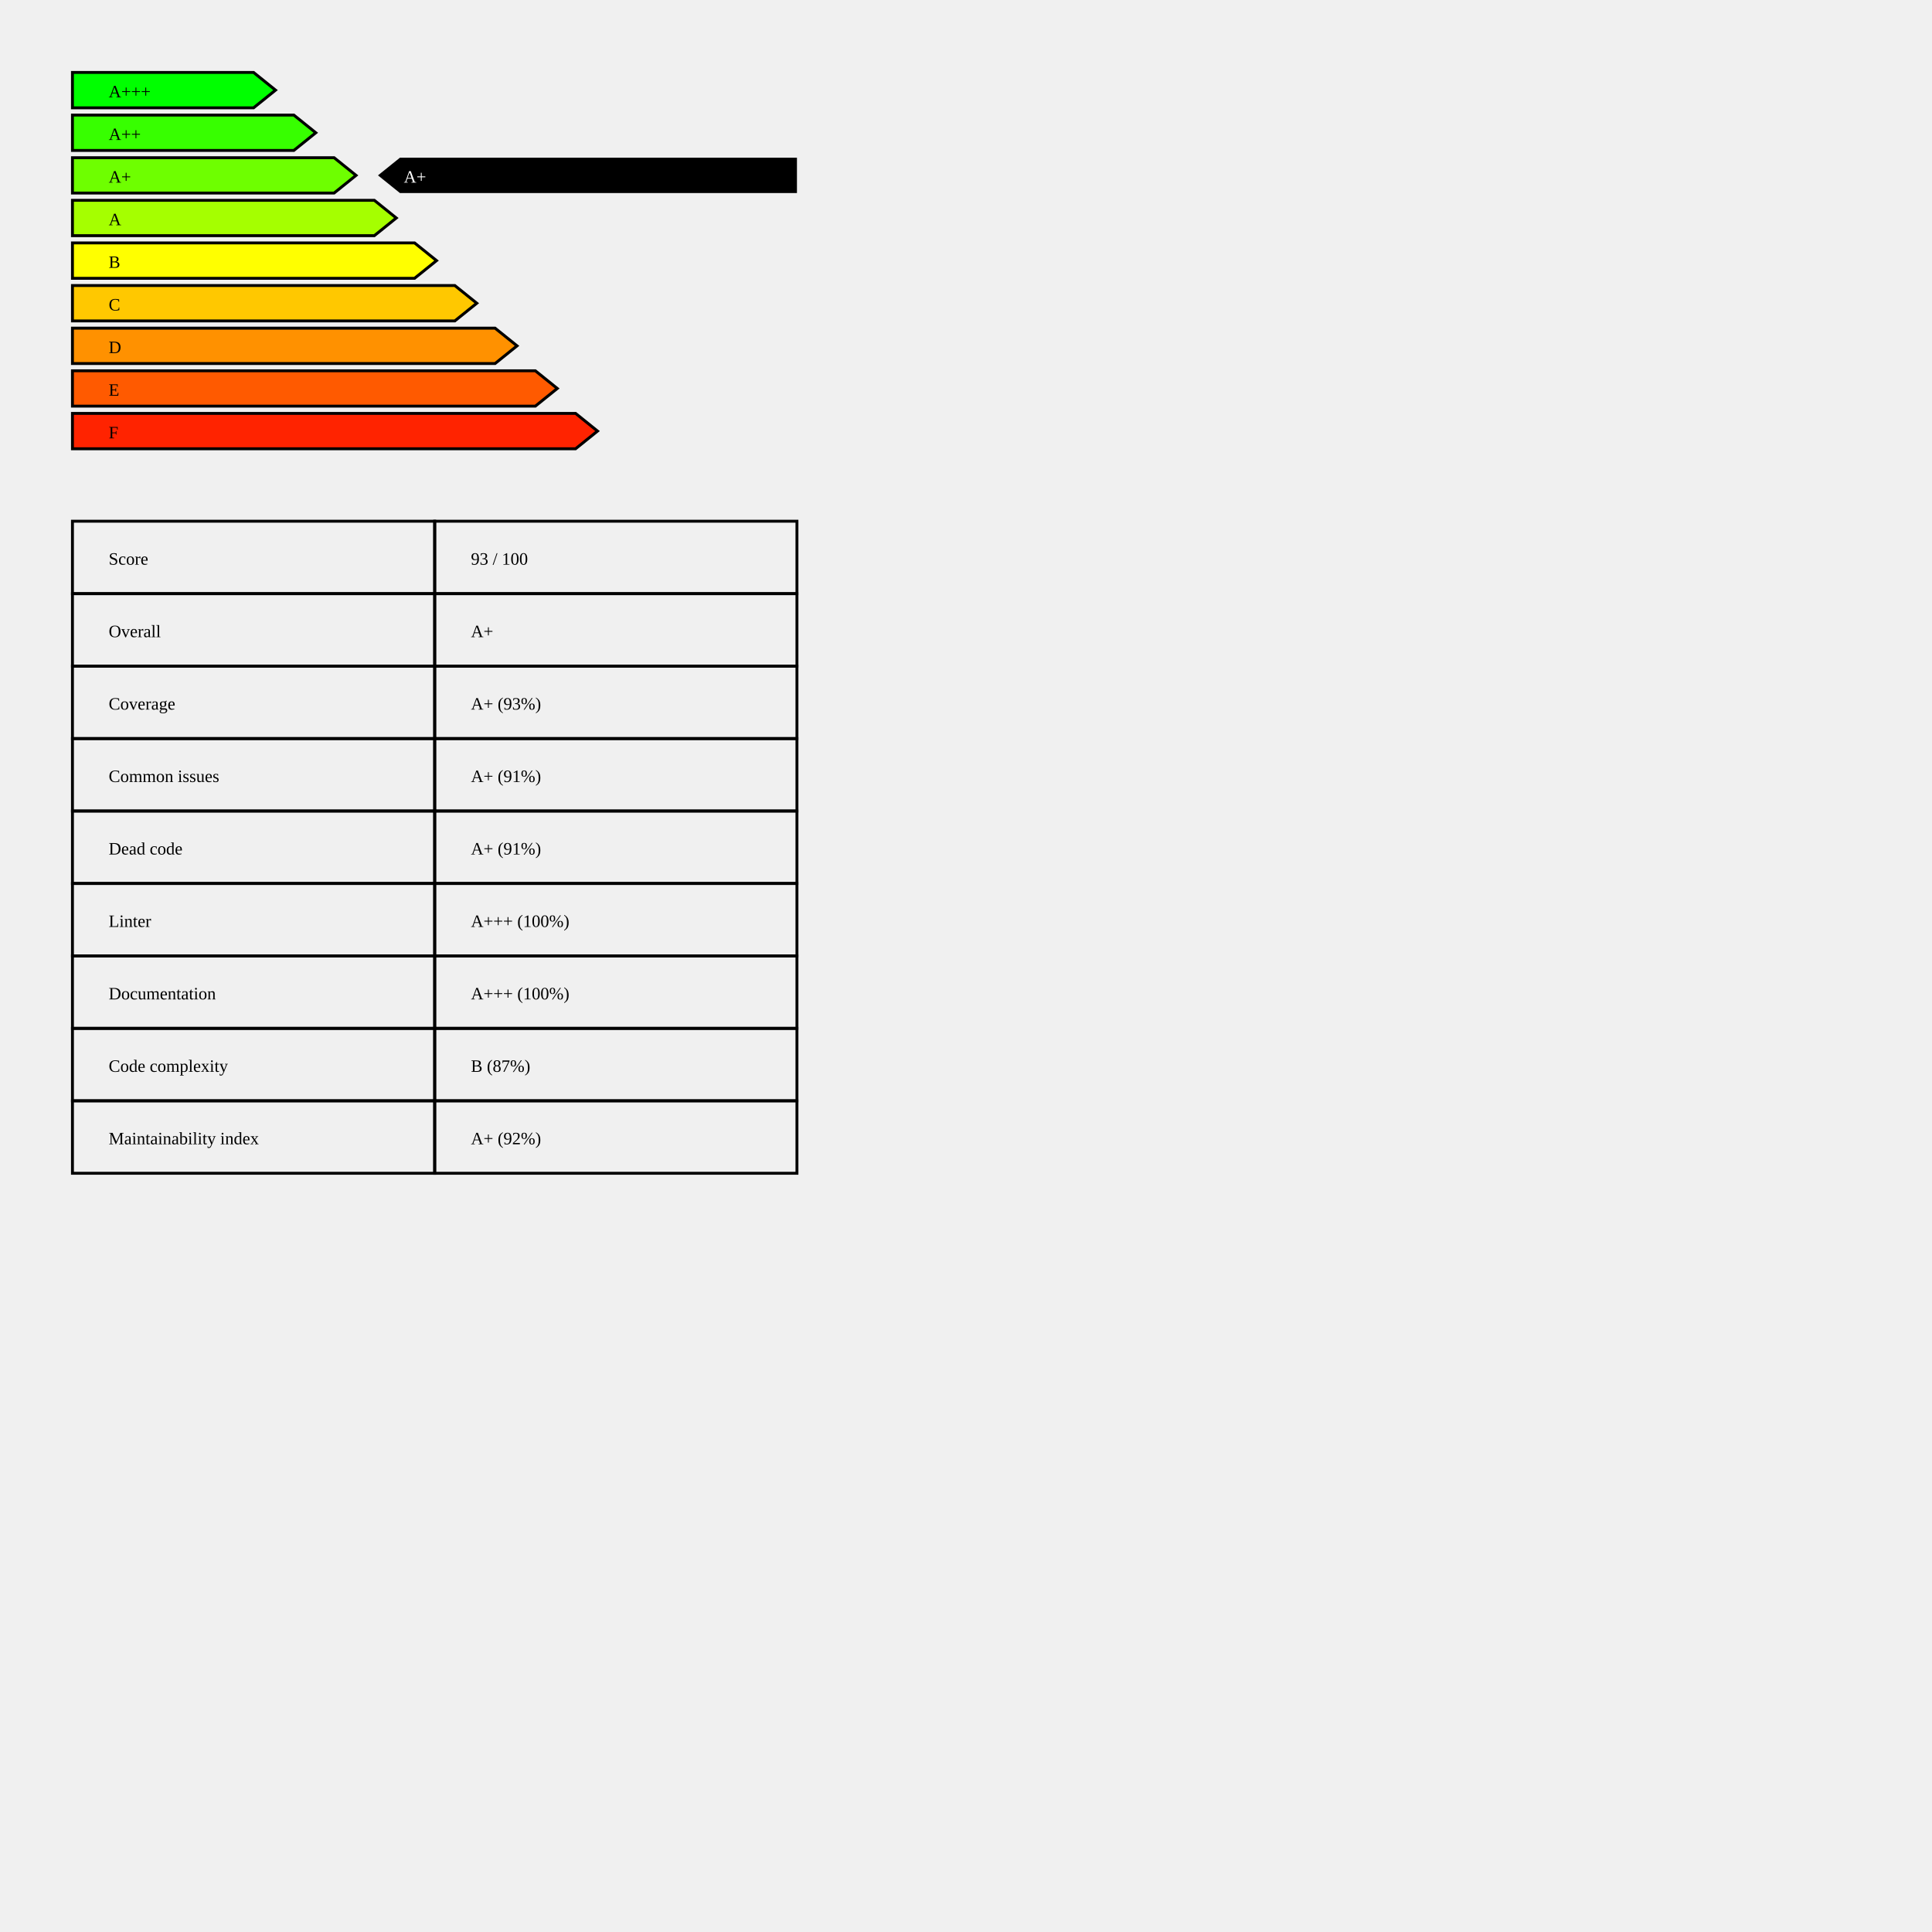
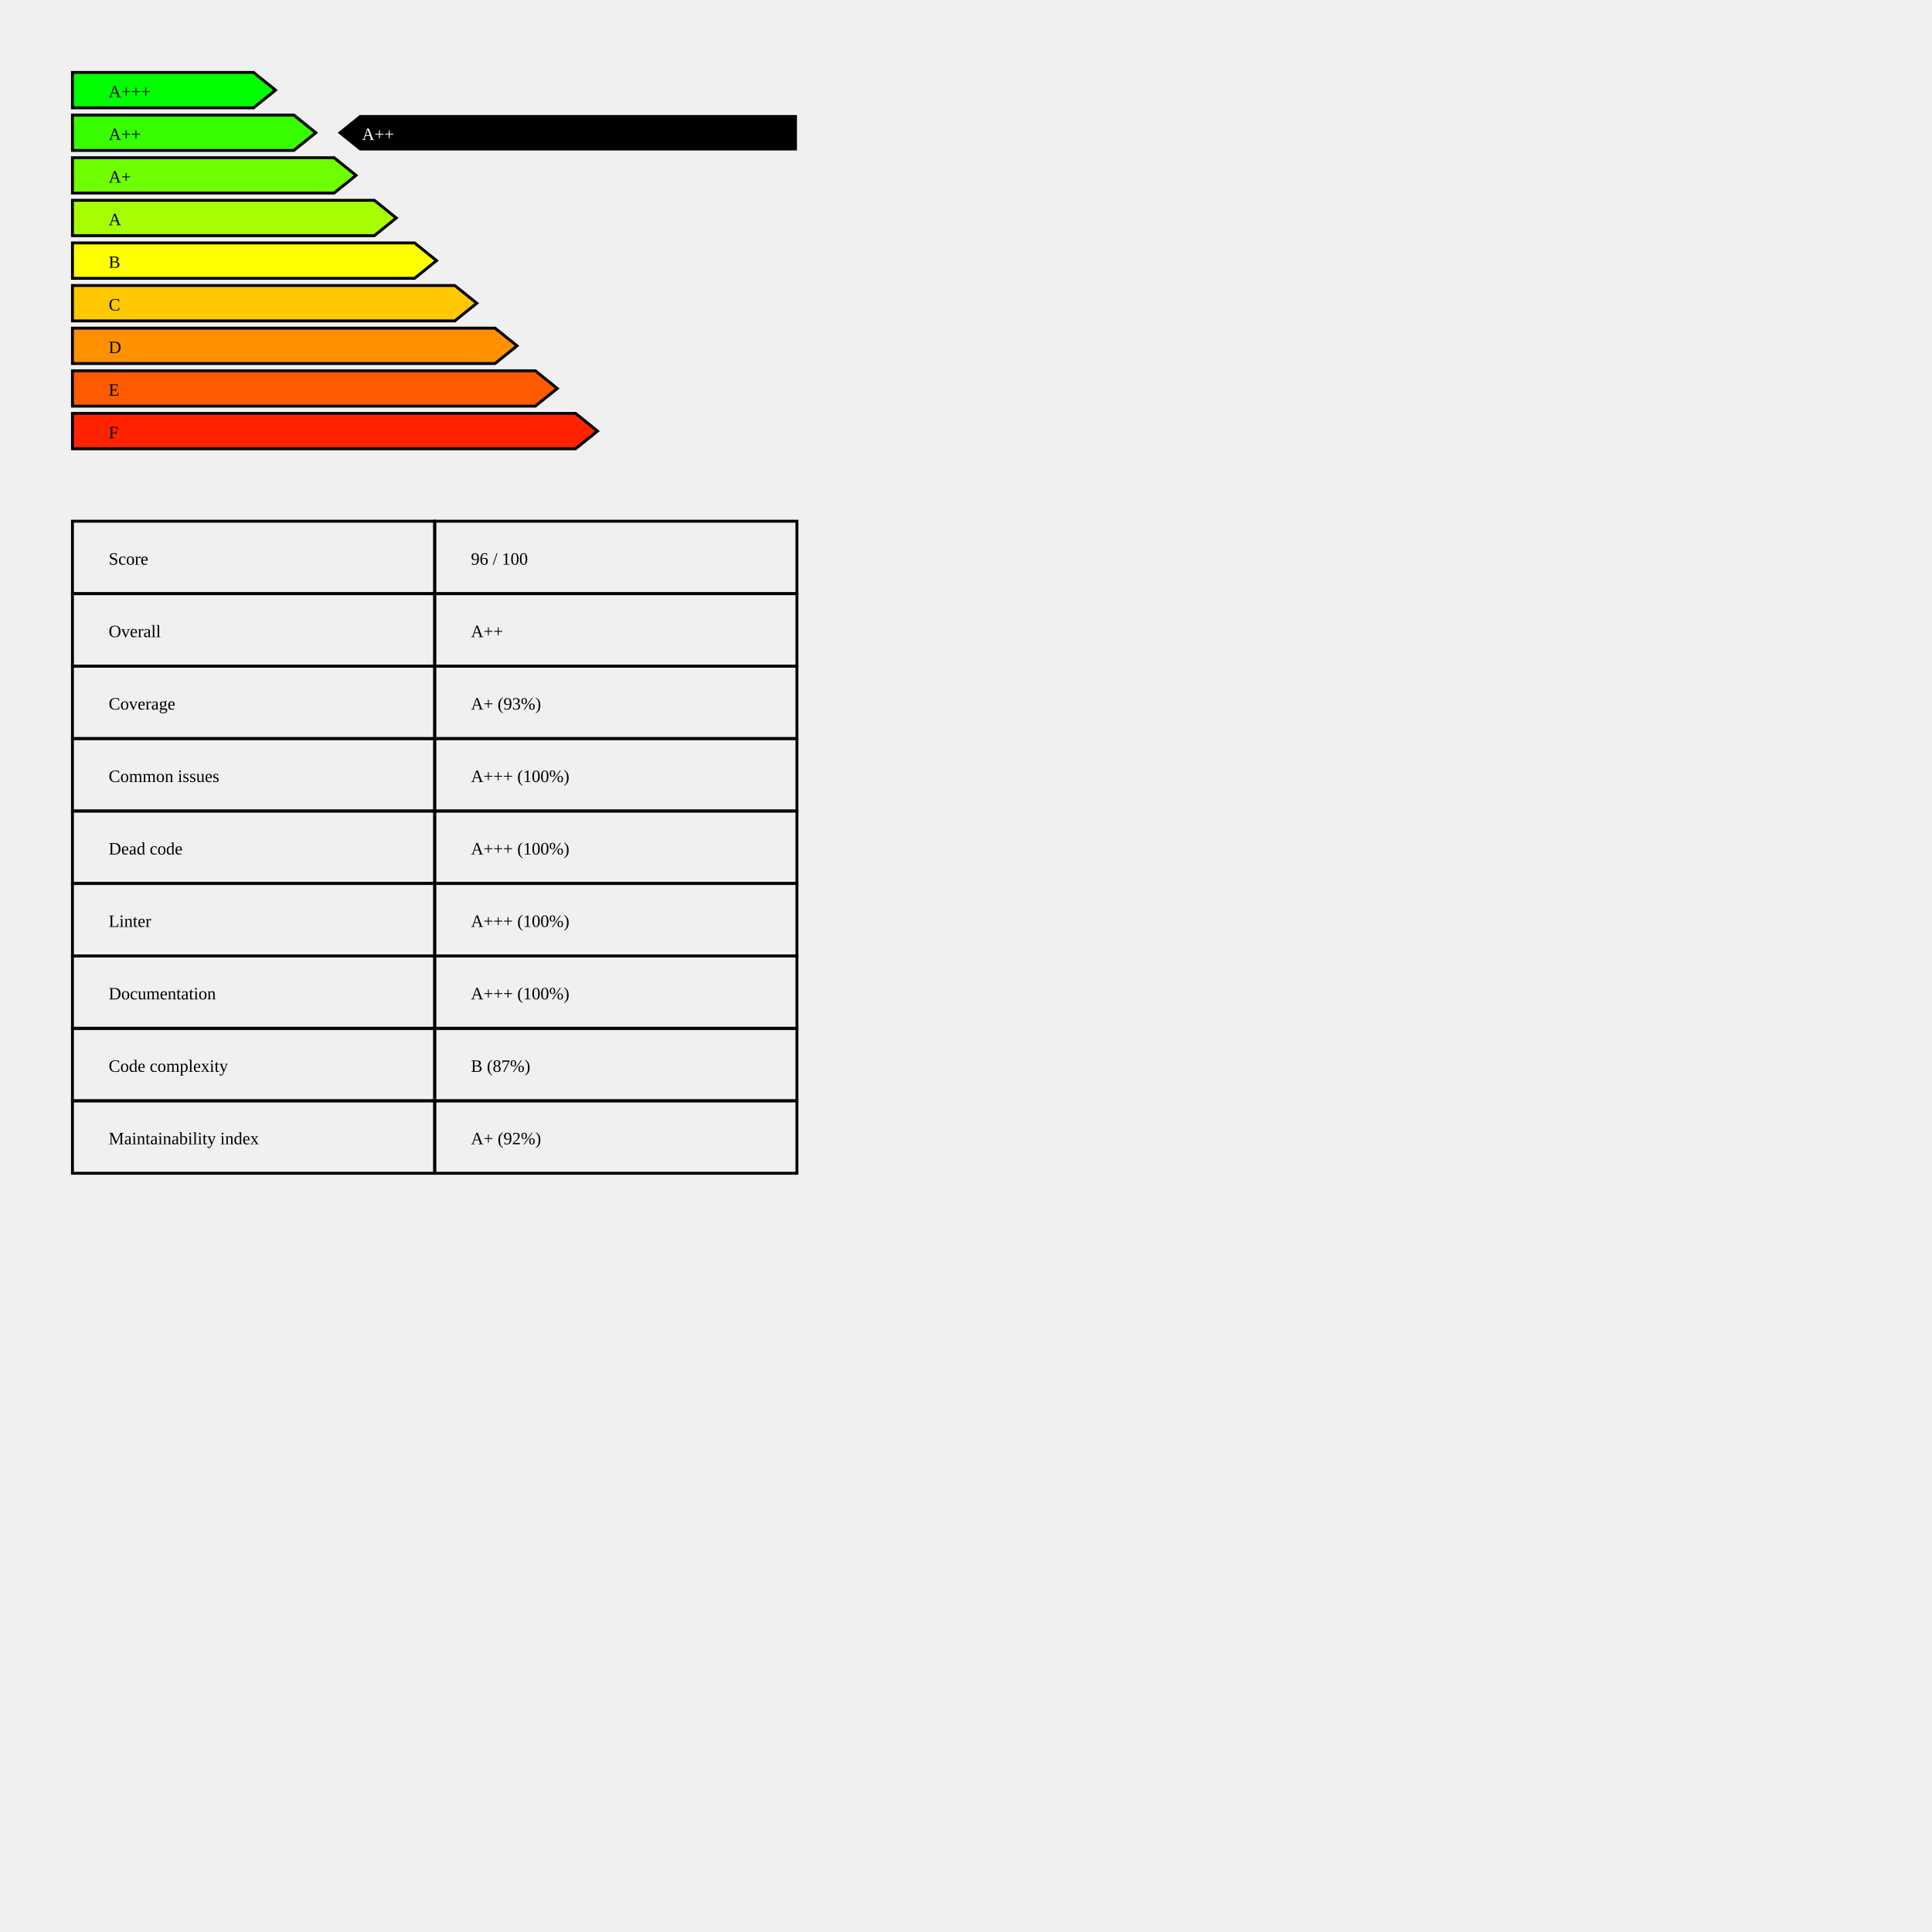
<svg xmlns="http://www.w3.org/2000/svg" baseProfile="full" height="1000pt" version="1.1" width="1000pt">
  <defs />
  <polygon points="50,50.0 175.0,50.0 190.152,62.206 175.0,74.412 50,74.412 50,50.0" style="fill:rgb(0 255 0);stroke:black;stroke-width:2;" />
  <text x="75.0" y="67.206">A+++</text>
  <polygon points="50,79.412 202.778,79.412 217.929,91.618 202.778,103.824 50,103.824 50,79.412" style="fill:rgb(55 255 0);stroke:black;stroke-width:2;" />
  <text x="75.0" y="96.618">A++</text>
  <polygon points="50,108.824 230.556,108.824 245.707,121.029 230.556,133.235 50,133.235 50,108.824" style="fill:rgb(110 255 0);stroke:black;stroke-width:2;" />
  <text x="75.0" y="126.029">A+</text>
  <polygon points="50,138.235 258.333,138.235 273.485,150.441 258.333,162.647 50,162.647 50,138.235" style="fill:rgb(165 255 0);stroke:black;stroke-width:2;" />
  <text x="75.0" y="155.441">A</text>
  <polygon points="50,167.647 286.111,167.647 301.263,179.853 286.111,192.059 50,192.059 50,167.647" style="fill:rgb(255 255 0);stroke:black;stroke-width:2;" />
  <text x="75.0" y="184.853">B</text>
  <polygon points="50,197.059 313.889,197.059 329.04,209.265 313.889,221.471 50,221.471 50,197.059" style="fill:rgb(255 200 0);stroke:black;stroke-width:2;" />
  <text x="75.0" y="214.265">C</text>
  <polygon points="50,226.471 341.667,226.471 356.818,238.676 341.667,250.882 50,250.882 50,226.471" style="fill:rgb(255 145 0);stroke:black;stroke-width:2;" />
  <text x="75.0" y="243.676">D</text>
  <polygon points="50,255.882 369.444,255.882 384.596,268.088 369.444,280.294 50,280.294 50,255.882" style="fill:rgb(255 90 0);stroke:black;stroke-width:2;" />
  <text x="75.0" y="273.088">E</text>
  <polygon points="50,285.294 397.222,285.294 412.374,297.5 397.222,309.706 50,309.706 50,285.294" style="fill:rgb(255 35 0);stroke:black;stroke-width:2;" />
  <text x="75.0" y="302.5">F</text>
-   <polygon points="276.01,108.824 260.859,121.029 276.01,133.235 550,133.235 550,108.824" style="fill:black;" />
-   <text fill="white" x="278.687" y="126.029">A+</text>
+   <polygon points="248.232,79.412 233.081,91.618 248.232,103.824 550,103.824 550,79.412" style="fill:black;" />
+   <text fill="white" x="249.798" y="96.618">A++</text>
  <text x="75.0" y="389.706">Score</text>
-   <text x="325.0" y="389.706">93 / 100</text>
+   <text x="325.0" y="389.706">96 / 100</text>
  <polygon points="50,359.706 300,359.706 300,409.706 50,409.706 50,359.706" style="fill:none; stroke:black;stroke-width:2;" />
  <polygon points="300,359.706 550,359.706 550,409.706 300,409.706 300,359.706" style="fill:none; stroke:black;stroke-width:2;" />
  <text x="75.0" y="439.706">Overall</text>
-   <text x="325.0" y="439.706">A+</text>
+   <text x="325.0" y="439.706">A++</text>
  <polygon points="50,409.706 300,409.706 300,459.706 50,459.706 50,409.706" style="fill:none; stroke:black;stroke-width:2;" />
  <polygon points="300,409.706 550,409.706 550,459.706 300,459.706 300,409.706" style="fill:none; stroke:black;stroke-width:2;" />
  <text x="75.0" y="489.706">Coverage</text>
  <text x="325.0" y="489.706">A+  (93%)</text>
  <polygon points="50,459.706 300,459.706 300,509.706 50,509.706 50,459.706" style="fill:none; stroke:black;stroke-width:2;" />
  <polygon points="300,459.706 550,459.706 550,509.706 300,509.706 300,459.706" style="fill:none; stroke:black;stroke-width:2;" />
  <text x="75.0" y="539.706">Common issues</text>
-   <text x="325.0" y="539.706">A+  (91%)</text>
+   <text x="325.0" y="539.706">A+++  (100%)</text>
  <polygon points="50,509.706 300,509.706 300,559.706 50,559.706 50,509.706" style="fill:none; stroke:black;stroke-width:2;" />
  <polygon points="300,509.706 550,509.706 550,559.706 300,559.706 300,509.706" style="fill:none; stroke:black;stroke-width:2;" />
  <text x="75.0" y="589.706">Dead code</text>
-   <text x="325.0" y="589.706">A+  (91%)</text>
+   <text x="325.0" y="589.706">A+++  (100%)</text>
  <polygon points="50,559.706 300,559.706 300,609.706 50,609.706 50,559.706" style="fill:none; stroke:black;stroke-width:2;" />
  <polygon points="300,559.706 550,559.706 550,609.706 300,609.706 300,559.706" style="fill:none; stroke:black;stroke-width:2;" />
  <text x="75.0" y="639.706">Linter</text>
  <text x="325.0" y="639.706">A+++  (100%)</text>
  <polygon points="50,609.706 300,609.706 300,659.706 50,659.706 50,609.706" style="fill:none; stroke:black;stroke-width:2;" />
  <polygon points="300,609.706 550,609.706 550,659.706 300,659.706 300,609.706" style="fill:none; stroke:black;stroke-width:2;" />
  <text x="75.0" y="689.706">Documentation</text>
  <text x="325.0" y="689.706">A+++  (100%)</text>
  <polygon points="50,659.706 300,659.706 300,709.706 50,709.706 50,659.706" style="fill:none; stroke:black;stroke-width:2;" />
  <polygon points="300,659.706 550,659.706 550,709.706 300,709.706 300,659.706" style="fill:none; stroke:black;stroke-width:2;" />
  <text x="75.0" y="739.706">Code complexity</text>
  <text x="325.0" y="739.706">B  (87%)</text>
  <polygon points="50,709.706 300,709.706 300,759.706 50,759.706 50,709.706" style="fill:none; stroke:black;stroke-width:2;" />
  <polygon points="300,709.706 550,709.706 550,759.706 300,759.706 300,709.706" style="fill:none; stroke:black;stroke-width:2;" />
  <text x="75.0" y="789.706">Maintainability index</text>
  <text x="325.0" y="789.706">A+  (92%)</text>
  <polygon points="50,759.706 300,759.706 300,809.706 50,809.706 50,759.706" style="fill:none; stroke:black;stroke-width:2;" />
  <polygon points="300,759.706 550,759.706 550,809.706 300,809.706 300,759.706" style="fill:none; stroke:black;stroke-width:2;" />
</svg>
